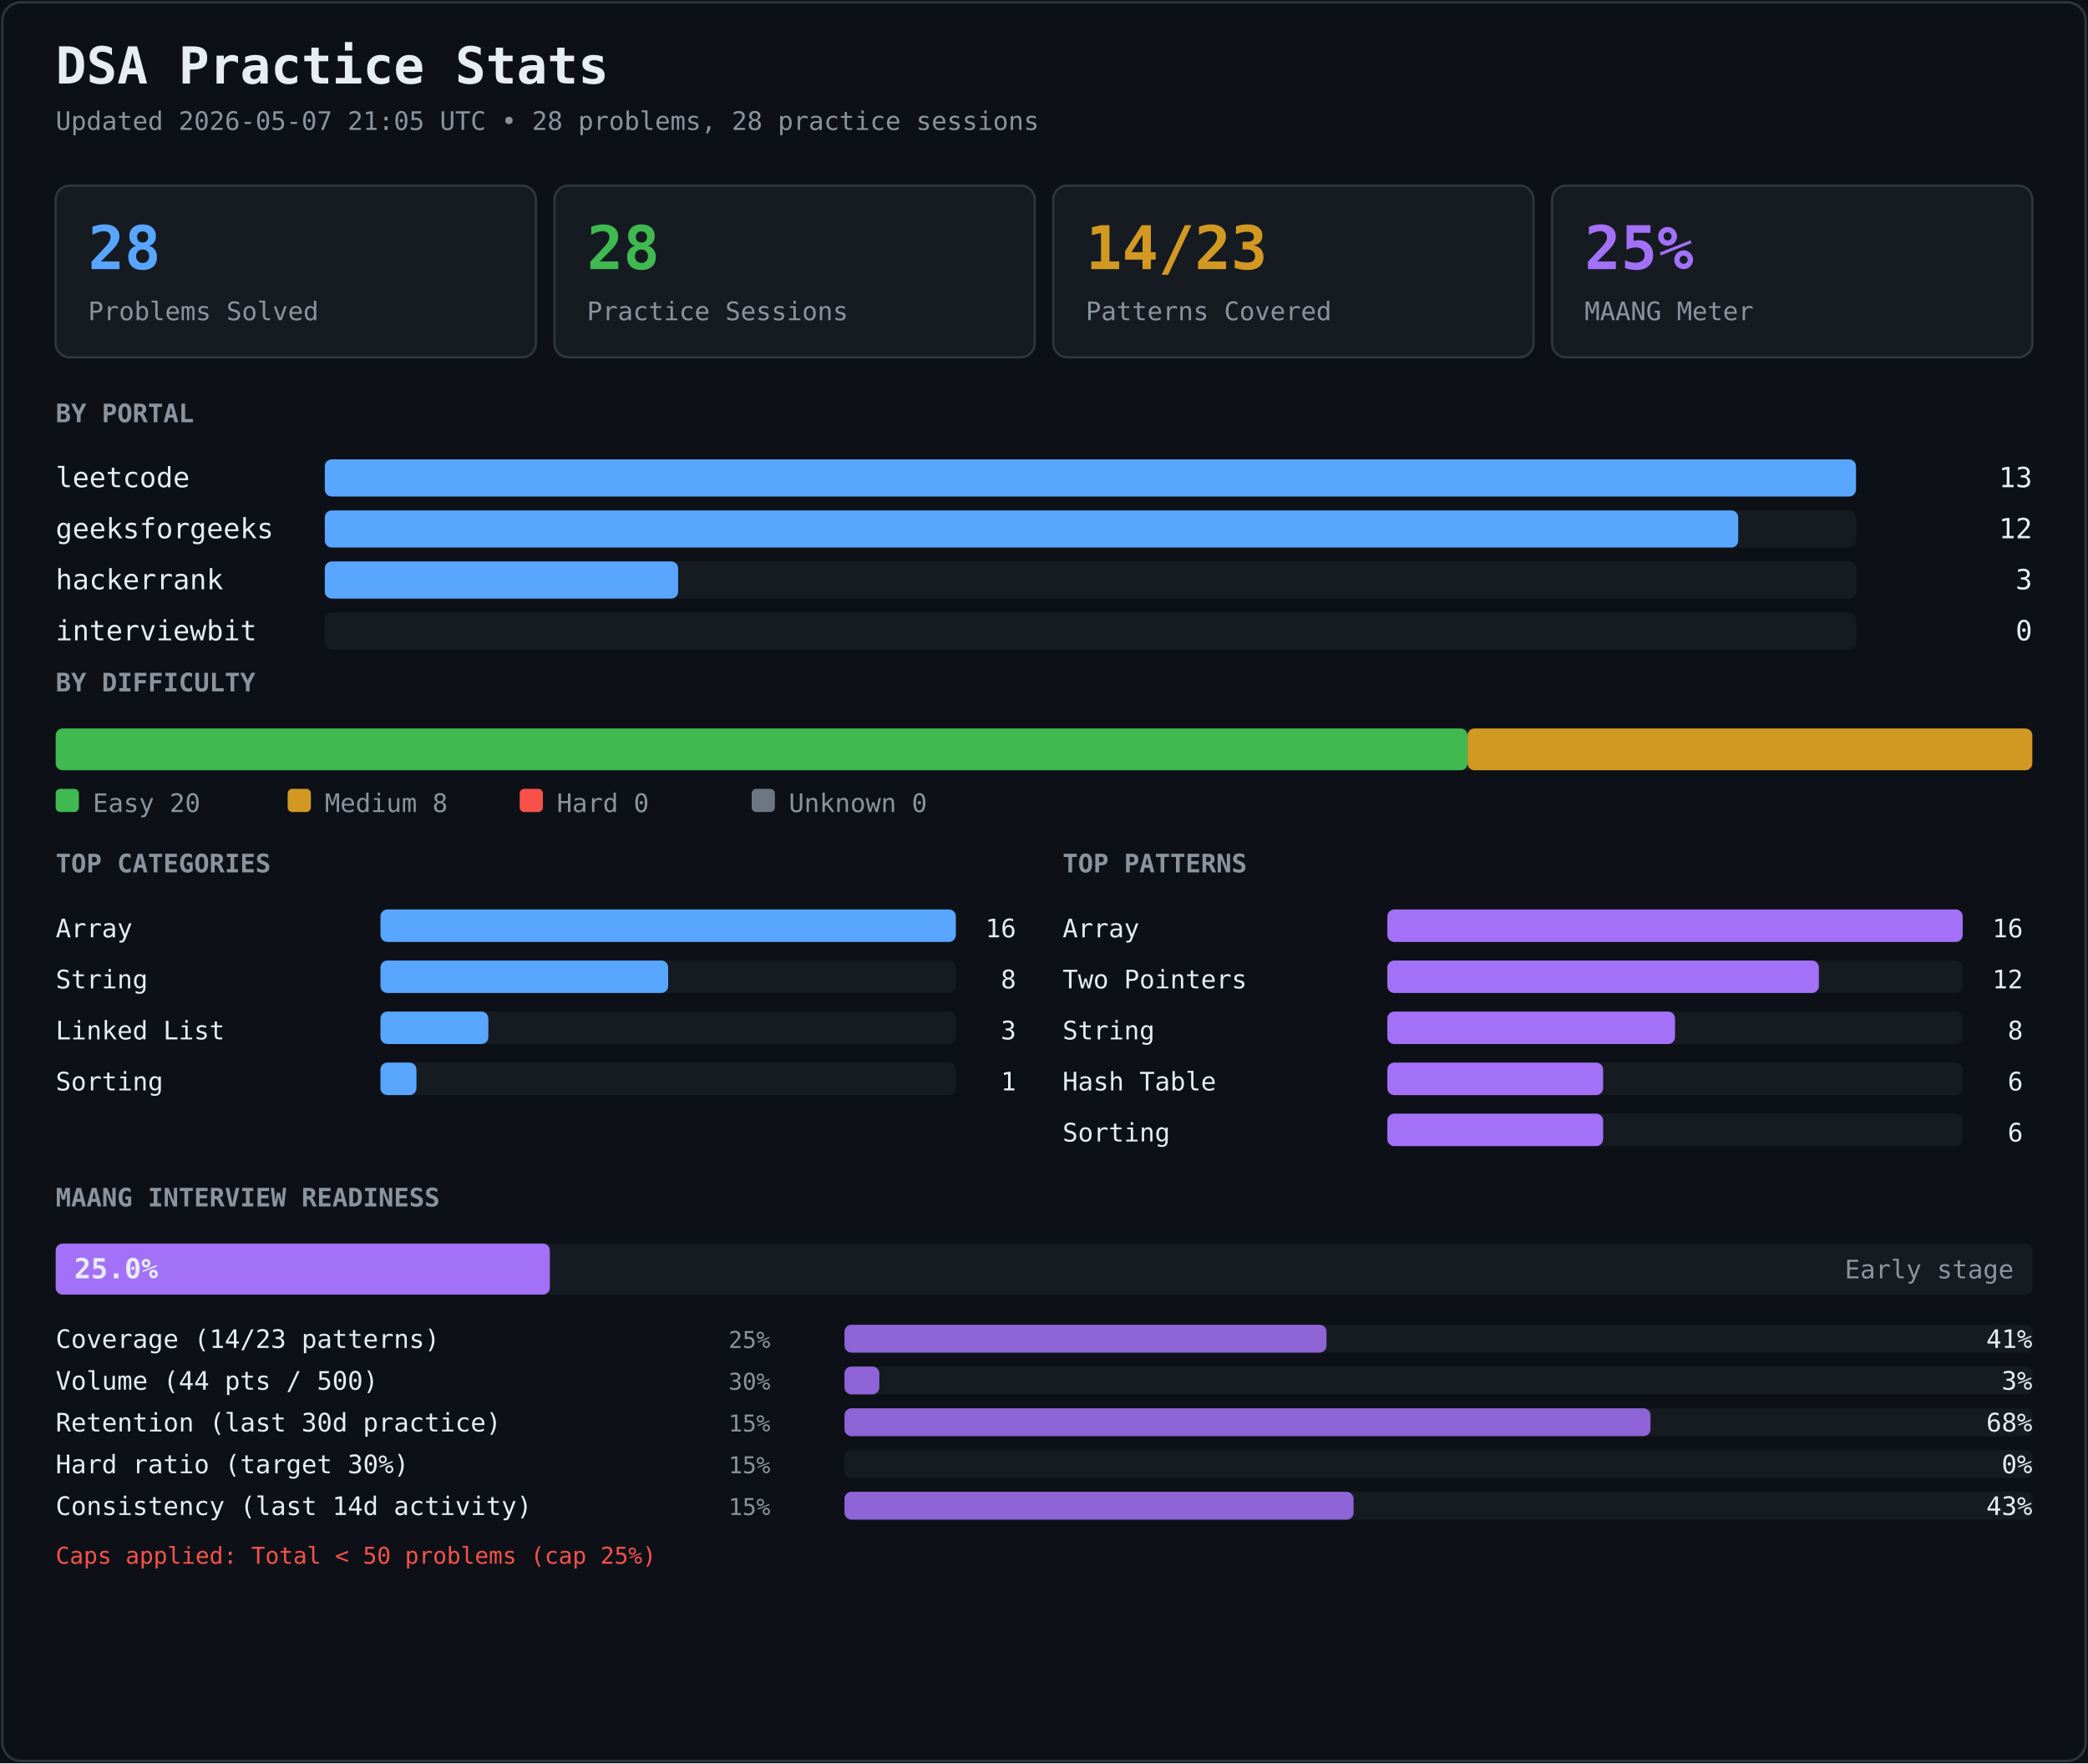
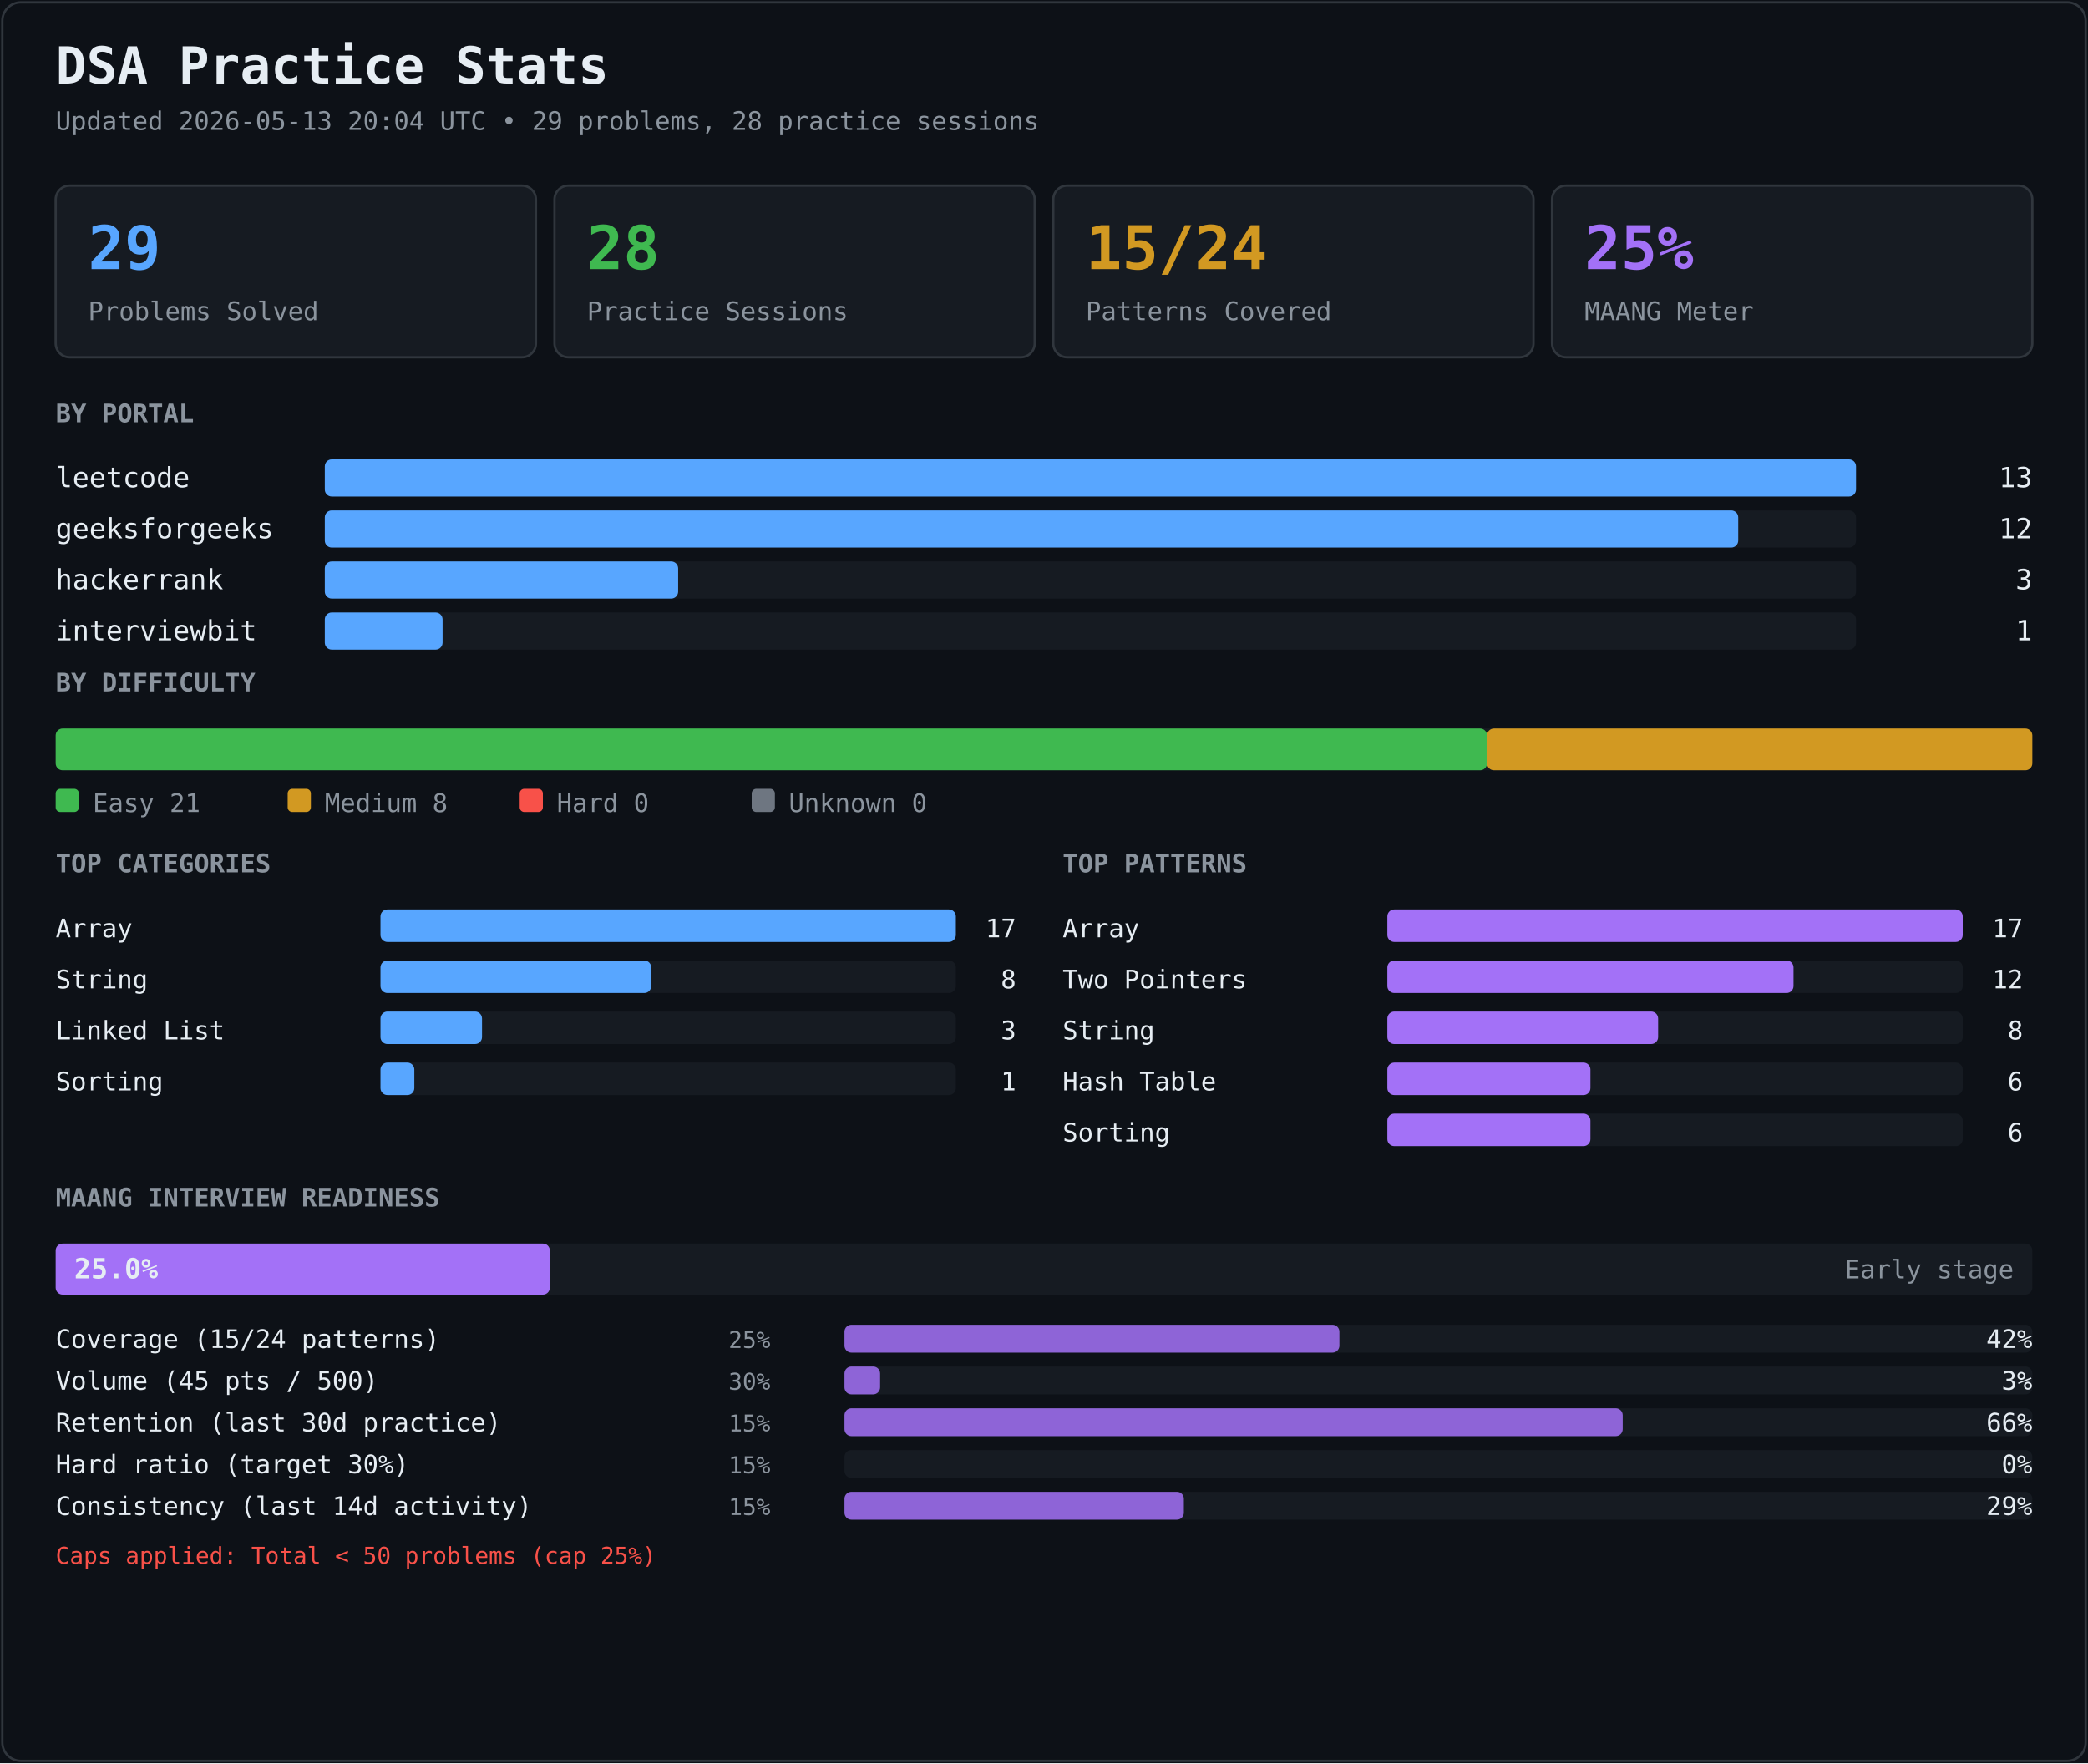
<svg xmlns="http://www.w3.org/2000/svg" width="900" height="760" viewBox="0 0 900 760">
  <rect width="900" height="760" fill="#0d1117" />
  <rect x="1" y="1" width="898" height="758" fill="none" stroke="#30363d" rx="8" />
  <text x="24" y="36" font-family="ui-monospace, SFMono-Regular, Menlo, Consolas, monospace" font-size="22" font-weight="700" fill="#e6edf3" text-anchor="start">DSA Practice Stats</text>
-   <text x="24" y="56" font-family="ui-monospace, SFMono-Regular, Menlo, Consolas, monospace" font-size="11" font-weight="400" fill="#8b949e" text-anchor="start">Updated 2026-05-07 21:05 UTC • 28 problems, 28 practice sessions</text>
+   <text x="24" y="56" font-family="ui-monospace, SFMono-Regular, Menlo, Consolas, monospace" font-size="11" font-weight="400" fill="#8b949e" text-anchor="start">Updated 2026-05-13 20:04 UTC • 29 problems, 28 practice sessions</text>
  <rect x="24" y="80" width="207" height="74" rx="6" fill="#161b22" stroke="#30363d" />
-   <text x="38" y="116" font-family="ui-monospace, SFMono-Regular, Menlo, Consolas, monospace" font-size="26" font-weight="700" fill="#58a6ff" text-anchor="start">28</text>
+   <text x="38" y="116" font-family="ui-monospace, SFMono-Regular, Menlo, Consolas, monospace" font-size="26" font-weight="700" fill="#58a6ff" text-anchor="start">29</text>
  <text x="38" y="138" font-family="ui-monospace, SFMono-Regular, Menlo, Consolas, monospace" font-size="11" font-weight="400" fill="#8b949e" text-anchor="start">Problems Solved</text>
  <rect x="239" y="80" width="207" height="74" rx="6" fill="#161b22" stroke="#30363d" />
  <text x="253" y="116" font-family="ui-monospace, SFMono-Regular, Menlo, Consolas, monospace" font-size="26" font-weight="700" fill="#3fb950" text-anchor="start">28</text>
  <text x="253" y="138" font-family="ui-monospace, SFMono-Regular, Menlo, Consolas, monospace" font-size="11" font-weight="400" fill="#8b949e" text-anchor="start">Practice Sessions</text>
  <rect x="454" y="80" width="207" height="74" rx="6" fill="#161b22" stroke="#30363d" />
-   <text x="468" y="116" font-family="ui-monospace, SFMono-Regular, Menlo, Consolas, monospace" font-size="26" font-weight="700" fill="#d29922" text-anchor="start">14/23</text>
+   <text x="468" y="116" font-family="ui-monospace, SFMono-Regular, Menlo, Consolas, monospace" font-size="26" font-weight="700" fill="#d29922" text-anchor="start">15/24</text>
  <text x="468" y="138" font-family="ui-monospace, SFMono-Regular, Menlo, Consolas, monospace" font-size="11" font-weight="400" fill="#8b949e" text-anchor="start">Patterns Covered</text>
  <rect x="669" y="80" width="207" height="74" rx="6" fill="#161b22" stroke="#30363d" />
  <text x="683" y="116" font-family="ui-monospace, SFMono-Regular, Menlo, Consolas, monospace" font-size="26" font-weight="700" fill="#a371f7" text-anchor="start">25%</text>
  <text x="683" y="138" font-family="ui-monospace, SFMono-Regular, Menlo, Consolas, monospace" font-size="11" font-weight="400" fill="#8b949e" text-anchor="start">MAANG Meter</text>
  <text x="24" y="182" font-family="ui-monospace, SFMono-Regular, Menlo, Consolas, monospace" font-size="11" font-weight="700" fill="#8b949e" text-anchor="start">BY PORTAL</text>
  <text x="24" y="210" font-family="ui-monospace, SFMono-Regular, Menlo, Consolas, monospace" font-size="12" font-weight="400" fill="#e6edf3" text-anchor="start">leetcode</text>
  <rect x="140" y="198" width="660" height="16" rx="3" fill="#161b22" opacity="1" />
  <rect x="140" y="198" width="660" height="16" rx="3" fill="#58a6ff" opacity="1" />
  <text x="876" y="210" font-family="ui-monospace, SFMono-Regular, Menlo, Consolas, monospace" font-size="12" font-weight="400" fill="#e6edf3" text-anchor="end">13</text>
  <text x="24" y="232" font-family="ui-monospace, SFMono-Regular, Menlo, Consolas, monospace" font-size="12" font-weight="400" fill="#e6edf3" text-anchor="start">geeksforgeeks</text>
  <rect x="140" y="220" width="660" height="16" rx="3" fill="#161b22" opacity="1" />
  <rect x="140" y="220" width="609.231" height="16" rx="3" fill="#58a6ff" opacity="1" />
  <text x="876" y="232" font-family="ui-monospace, SFMono-Regular, Menlo, Consolas, monospace" font-size="12" font-weight="400" fill="#e6edf3" text-anchor="end">12</text>
  <text x="24" y="254" font-family="ui-monospace, SFMono-Regular, Menlo, Consolas, monospace" font-size="12" font-weight="400" fill="#e6edf3" text-anchor="start">hackerrank</text>
  <rect x="140" y="242" width="660" height="16" rx="3" fill="#161b22" opacity="1" />
  <rect x="140" y="242" width="152.308" height="16" rx="3" fill="#58a6ff" opacity="1" />
  <text x="876" y="254" font-family="ui-monospace, SFMono-Regular, Menlo, Consolas, monospace" font-size="12" font-weight="400" fill="#e6edf3" text-anchor="end">3</text>
  <text x="24" y="276" font-family="ui-monospace, SFMono-Regular, Menlo, Consolas, monospace" font-size="12" font-weight="400" fill="#e6edf3" text-anchor="start">interviewbit</text>
  <rect x="140" y="264" width="660" height="16" rx="3" fill="#161b22" opacity="1" />
-   <text x="876" y="276" font-family="ui-monospace, SFMono-Regular, Menlo, Consolas, monospace" font-size="12" font-weight="400" fill="#e6edf3" text-anchor="end">0</text>
+   <rect x="140" y="264" width="50.769" height="16" rx="3" fill="#58a6ff" opacity="1" />
+   <text x="876" y="276" font-family="ui-monospace, SFMono-Regular, Menlo, Consolas, monospace" font-size="12" font-weight="400" fill="#e6edf3" text-anchor="end">1</text>
  <text x="24" y="298" font-family="ui-monospace, SFMono-Regular, Menlo, Consolas, monospace" font-size="11" font-weight="700" fill="#8b949e" text-anchor="start">BY DIFFICULTY</text>
  <rect x="24" y="314" width="852" height="18" rx="3" fill="#161b22" opacity="1" />
-   <rect x="24" y="314" width="608.571" height="18" rx="3" fill="#3fb950" opacity="1" />
-   <rect x="632.571" y="314" width="243.429" height="18" rx="3" fill="#d29922" opacity="1" />
+   <rect x="24" y="314" width="616.966" height="18" rx="3" fill="#3fb950" opacity="1" />
+   <rect x="640.966" y="314" width="235.034" height="18" rx="3" fill="#d29922" opacity="1" />
  <rect x="24" y="340" width="10" height="10" rx="2" fill="#3fb950" />
-   <text x="40" y="350" font-family="ui-monospace, SFMono-Regular, Menlo, Consolas, monospace" font-size="11" font-weight="400" fill="#8b949e" text-anchor="start">Easy 20</text>
+   <text x="40" y="350" font-family="ui-monospace, SFMono-Regular, Menlo, Consolas, monospace" font-size="11" font-weight="400" fill="#8b949e" text-anchor="start">Easy 21</text>
  <rect x="124" y="340" width="10" height="10" rx="2" fill="#d29922" />
  <text x="140" y="350" font-family="ui-monospace, SFMono-Regular, Menlo, Consolas, monospace" font-size="11" font-weight="400" fill="#8b949e" text-anchor="start">Medium 8</text>
  <rect x="224" y="340" width="10" height="10" rx="2" fill="#f85149" />
  <text x="240" y="350" font-family="ui-monospace, SFMono-Regular, Menlo, Consolas, monospace" font-size="11" font-weight="400" fill="#8b949e" text-anchor="start">Hard 0</text>
  <rect x="324" y="340" width="10" height="10" rx="2" fill="#6e7681" />
  <text x="340" y="350" font-family="ui-monospace, SFMono-Regular, Menlo, Consolas, monospace" font-size="11" font-weight="400" fill="#8b949e" text-anchor="start">Unknown 0</text>
  <text x="24" y="376" font-family="ui-monospace, SFMono-Regular, Menlo, Consolas, monospace" font-size="11" font-weight="700" fill="#8b949e" text-anchor="start">TOP CATEGORIES</text>
  <text x="458" y="376" font-family="ui-monospace, SFMono-Regular, Menlo, Consolas, monospace" font-size="11" font-weight="700" fill="#8b949e" text-anchor="start">TOP PATTERNS</text>
  <text x="24" y="404" font-family="ui-monospace, SFMono-Regular, Menlo, Consolas, monospace" font-size="11" font-weight="400" fill="#e6edf3" text-anchor="start">Array</text>
  <rect x="164" y="392" width="248" height="14" rx="3" fill="#161b22" opacity="1" />
  <rect x="164" y="392" width="248" height="14" rx="3" fill="#58a6ff" opacity="1" />
-   <text x="438" y="404" font-family="ui-monospace, SFMono-Regular, Menlo, Consolas, monospace" font-size="11" font-weight="400" fill="#e6edf3" text-anchor="end">16</text>
+   <text x="438" y="404" font-family="ui-monospace, SFMono-Regular, Menlo, Consolas, monospace" font-size="11" font-weight="400" fill="#e6edf3" text-anchor="end">17</text>
  <text x="458" y="404" font-family="ui-monospace, SFMono-Regular, Menlo, Consolas, monospace" font-size="11" font-weight="400" fill="#e6edf3" text-anchor="start">Array</text>
  <rect x="598" y="392" width="248" height="14" rx="3" fill="#161b22" opacity="1" />
  <rect x="598" y="392" width="248" height="14" rx="3" fill="#a371f7" opacity="1" />
-   <text x="872" y="404" font-family="ui-monospace, SFMono-Regular, Menlo, Consolas, monospace" font-size="11" font-weight="400" fill="#e6edf3" text-anchor="end">16</text>
+   <text x="872" y="404" font-family="ui-monospace, SFMono-Regular, Menlo, Consolas, monospace" font-size="11" font-weight="400" fill="#e6edf3" text-anchor="end">17</text>
  <text x="24" y="426" font-family="ui-monospace, SFMono-Regular, Menlo, Consolas, monospace" font-size="11" font-weight="400" fill="#e6edf3" text-anchor="start">String</text>
  <rect x="164" y="414" width="248" height="14" rx="3" fill="#161b22" opacity="1" />
-   <rect x="164" y="414" width="124" height="14" rx="3" fill="#58a6ff" opacity="1" />
+   <rect x="164" y="414" width="116.706" height="14" rx="3" fill="#58a6ff" opacity="1" />
  <text x="438" y="426" font-family="ui-monospace, SFMono-Regular, Menlo, Consolas, monospace" font-size="11" font-weight="400" fill="#e6edf3" text-anchor="end">8</text>
  <text x="458" y="426" font-family="ui-monospace, SFMono-Regular, Menlo, Consolas, monospace" font-size="11" font-weight="400" fill="#e6edf3" text-anchor="start">Two Pointers</text>
  <rect x="598" y="414" width="248" height="14" rx="3" fill="#161b22" opacity="1" />
-   <rect x="598" y="414" width="186" height="14" rx="3" fill="#a371f7" opacity="1" />
+   <rect x="598" y="414" width="175.059" height="14" rx="3" fill="#a371f7" opacity="1" />
  <text x="872" y="426" font-family="ui-monospace, SFMono-Regular, Menlo, Consolas, monospace" font-size="11" font-weight="400" fill="#e6edf3" text-anchor="end">12</text>
  <text x="24" y="448" font-family="ui-monospace, SFMono-Regular, Menlo, Consolas, monospace" font-size="11" font-weight="400" fill="#e6edf3" text-anchor="start">Linked List</text>
  <rect x="164" y="436" width="248" height="14" rx="3" fill="#161b22" opacity="1" />
-   <rect x="164" y="436" width="46.5" height="14" rx="3" fill="#58a6ff" opacity="1" />
+   <rect x="164" y="436" width="43.765" height="14" rx="3" fill="#58a6ff" opacity="1" />
  <text x="438" y="448" font-family="ui-monospace, SFMono-Regular, Menlo, Consolas, monospace" font-size="11" font-weight="400" fill="#e6edf3" text-anchor="end">3</text>
  <text x="458" y="448" font-family="ui-monospace, SFMono-Regular, Menlo, Consolas, monospace" font-size="11" font-weight="400" fill="#e6edf3" text-anchor="start">String</text>
  <rect x="598" y="436" width="248" height="14" rx="3" fill="#161b22" opacity="1" />
-   <rect x="598" y="436" width="124" height="14" rx="3" fill="#a371f7" opacity="1" />
+   <rect x="598" y="436" width="116.706" height="14" rx="3" fill="#a371f7" opacity="1" />
  <text x="872" y="448" font-family="ui-monospace, SFMono-Regular, Menlo, Consolas, monospace" font-size="11" font-weight="400" fill="#e6edf3" text-anchor="end">8</text>
  <text x="24" y="470" font-family="ui-monospace, SFMono-Regular, Menlo, Consolas, monospace" font-size="11" font-weight="400" fill="#e6edf3" text-anchor="start">Sorting</text>
  <rect x="164" y="458" width="248" height="14" rx="3" fill="#161b22" opacity="1" />
-   <rect x="164" y="458" width="15.5" height="14" rx="3" fill="#58a6ff" opacity="1" />
+   <rect x="164" y="458" width="14.588" height="14" rx="3" fill="#58a6ff" opacity="1" />
  <text x="438" y="470" font-family="ui-monospace, SFMono-Regular, Menlo, Consolas, monospace" font-size="11" font-weight="400" fill="#e6edf3" text-anchor="end">1</text>
  <text x="458" y="470" font-family="ui-monospace, SFMono-Regular, Menlo, Consolas, monospace" font-size="11" font-weight="400" fill="#e6edf3" text-anchor="start">Hash Table</text>
  <rect x="598" y="458" width="248" height="14" rx="3" fill="#161b22" opacity="1" />
-   <rect x="598" y="458" width="93" height="14" rx="3" fill="#a371f7" opacity="1" />
+   <rect x="598" y="458" width="87.529" height="14" rx="3" fill="#a371f7" opacity="1" />
  <text x="872" y="470" font-family="ui-monospace, SFMono-Regular, Menlo, Consolas, monospace" font-size="11" font-weight="400" fill="#e6edf3" text-anchor="end">6</text>
  <text x="458" y="492" font-family="ui-monospace, SFMono-Regular, Menlo, Consolas, monospace" font-size="11" font-weight="400" fill="#e6edf3" text-anchor="start">Sorting</text>
  <rect x="598" y="480" width="248" height="14" rx="3" fill="#161b22" opacity="1" />
-   <rect x="598" y="480" width="93" height="14" rx="3" fill="#a371f7" opacity="1" />
+   <rect x="598" y="480" width="87.529" height="14" rx="3" fill="#a371f7" opacity="1" />
  <text x="872" y="492" font-family="ui-monospace, SFMono-Regular, Menlo, Consolas, monospace" font-size="11" font-weight="400" fill="#e6edf3" text-anchor="end">6</text>
  <text x="24" y="520" font-family="ui-monospace, SFMono-Regular, Menlo, Consolas, monospace" font-size="11" font-weight="700" fill="#8b949e" text-anchor="start">MAANG INTERVIEW READINESS</text>
  <rect x="24" y="536" width="852" height="22" rx="3" fill="#161b22" opacity="1" />
  <rect x="24" y="536" width="213" height="22" rx="3" fill="#a371f7" opacity="1" />
  <text x="32" y="551" font-family="ui-monospace, SFMono-Regular, Menlo, Consolas, monospace" font-size="12" font-weight="700" fill="#e6edf3" text-anchor="start">25.0%</text>
  <text x="868" y="551" font-family="ui-monospace, SFMono-Regular, Menlo, Consolas, monospace" font-size="11" font-weight="400" fill="#8b949e" text-anchor="end">Early stage</text>
-   <text x="24" y="581" font-family="ui-monospace, SFMono-Regular, Menlo, Consolas, monospace" font-size="11" font-weight="400" fill="#e6edf3" text-anchor="start">Coverage (14/23 patterns)</text>
+   <text x="24" y="581" font-family="ui-monospace, SFMono-Regular, Menlo, Consolas, monospace" font-size="11" font-weight="400" fill="#e6edf3" text-anchor="start">Coverage (15/24 patterns)</text>
  <text x="314" y="581" font-family="ui-monospace, SFMono-Regular, Menlo, Consolas, monospace" font-size="10" font-weight="400" fill="#8b949e" text-anchor="start">25%</text>
  <rect x="364" y="571" width="512" height="12" rx="3" fill="#161b22" opacity="1" />
-   <rect x="364" y="571" width="207.768" height="12" rx="3" fill="#a371f7" opacity="0.85" />
-   <text x="876" y="581" font-family="ui-monospace, SFMono-Regular, Menlo, Consolas, monospace" font-size="11" font-weight="400" fill="#e6edf3" text-anchor="end">41%</text>
-   <text x="24" y="599" font-family="ui-monospace, SFMono-Regular, Menlo, Consolas, monospace" font-size="11" font-weight="400" fill="#e6edf3" text-anchor="start">Volume (44 pts / 500)</text>
+   <rect x="364" y="571" width="213.333" height="12" rx="3" fill="#a371f7" opacity="0.85" />
+   <text x="876" y="581" font-family="ui-monospace, SFMono-Regular, Menlo, Consolas, monospace" font-size="11" font-weight="400" fill="#e6edf3" text-anchor="end">42%</text>
+   <text x="24" y="599" font-family="ui-monospace, SFMono-Regular, Menlo, Consolas, monospace" font-size="11" font-weight="400" fill="#e6edf3" text-anchor="start">Volume (45 pts / 500)</text>
  <text x="314" y="599" font-family="ui-monospace, SFMono-Regular, Menlo, Consolas, monospace" font-size="10" font-weight="400" fill="#8b949e" text-anchor="start">30%</text>
  <rect x="364" y="589" width="512" height="12" rx="3" fill="#161b22" opacity="1" />
-   <rect x="364" y="589" width="15.019" height="12" rx="3" fill="#a371f7" opacity="0.85" />
+   <rect x="364" y="589" width="15.36" height="12" rx="3" fill="#a371f7" opacity="0.85" />
  <text x="876" y="599" font-family="ui-monospace, SFMono-Regular, Menlo, Consolas, monospace" font-size="11" font-weight="400" fill="#e6edf3" text-anchor="end">3%</text>
  <text x="24" y="617" font-family="ui-monospace, SFMono-Regular, Menlo, Consolas, monospace" font-size="11" font-weight="400" fill="#e6edf3" text-anchor="start">Retention (last 30d practice)</text>
  <text x="314" y="617" font-family="ui-monospace, SFMono-Regular, Menlo, Consolas, monospace" font-size="10" font-weight="400" fill="#8b949e" text-anchor="start">15%</text>
  <rect x="364" y="607" width="512" height="12" rx="3" fill="#161b22" opacity="1" />
-   <rect x="364" y="607" width="347.429" height="12" rx="3" fill="#a371f7" opacity="0.85" />
-   <text x="876" y="617" font-family="ui-monospace, SFMono-Regular, Menlo, Consolas, monospace" font-size="11" font-weight="400" fill="#e6edf3" text-anchor="end">68%</text>
+   <rect x="364" y="607" width="335.448" height="12" rx="3" fill="#a371f7" opacity="0.85" />
+   <text x="876" y="617" font-family="ui-monospace, SFMono-Regular, Menlo, Consolas, monospace" font-size="11" font-weight="400" fill="#e6edf3" text-anchor="end">66%</text>
  <text x="24" y="635" font-family="ui-monospace, SFMono-Regular, Menlo, Consolas, monospace" font-size="11" font-weight="400" fill="#e6edf3" text-anchor="start">Hard ratio (target 30%)</text>
  <text x="314" y="635" font-family="ui-monospace, SFMono-Regular, Menlo, Consolas, monospace" font-size="10" font-weight="400" fill="#8b949e" text-anchor="start">15%</text>
  <rect x="364" y="625" width="512" height="12" rx="3" fill="#161b22" opacity="1" />
  <rect x="364" y="625" width="0" height="12" rx="3" fill="#a371f7" opacity="0.85" />
  <text x="876" y="635" font-family="ui-monospace, SFMono-Regular, Menlo, Consolas, monospace" font-size="11" font-weight="400" fill="#e6edf3" text-anchor="end">0%</text>
  <text x="24" y="653" font-family="ui-monospace, SFMono-Regular, Menlo, Consolas, monospace" font-size="11" font-weight="400" fill="#e6edf3" text-anchor="start">Consistency (last 14d activity)</text>
  <text x="314" y="653" font-family="ui-monospace, SFMono-Regular, Menlo, Consolas, monospace" font-size="10" font-weight="400" fill="#8b949e" text-anchor="start">15%</text>
  <rect x="364" y="643" width="512" height="12" rx="3" fill="#161b22" opacity="1" />
-   <rect x="364" y="643" width="219.429" height="12" rx="3" fill="#a371f7" opacity="0.85" />
-   <text x="876" y="653" font-family="ui-monospace, SFMono-Regular, Menlo, Consolas, monospace" font-size="11" font-weight="400" fill="#e6edf3" text-anchor="end">43%</text>
+   <rect x="364" y="643" width="146.286" height="12" rx="3" fill="#a371f7" opacity="0.85" />
+   <text x="876" y="653" font-family="ui-monospace, SFMono-Regular, Menlo, Consolas, monospace" font-size="11" font-weight="400" fill="#e6edf3" text-anchor="end">29%</text>
  <text x="24" y="674" font-family="ui-monospace, SFMono-Regular, Menlo, Consolas, monospace" font-size="10" font-weight="400" fill="#f85149" text-anchor="start">Caps applied: Total &lt; 50 problems (cap 25%)</text>
</svg>
